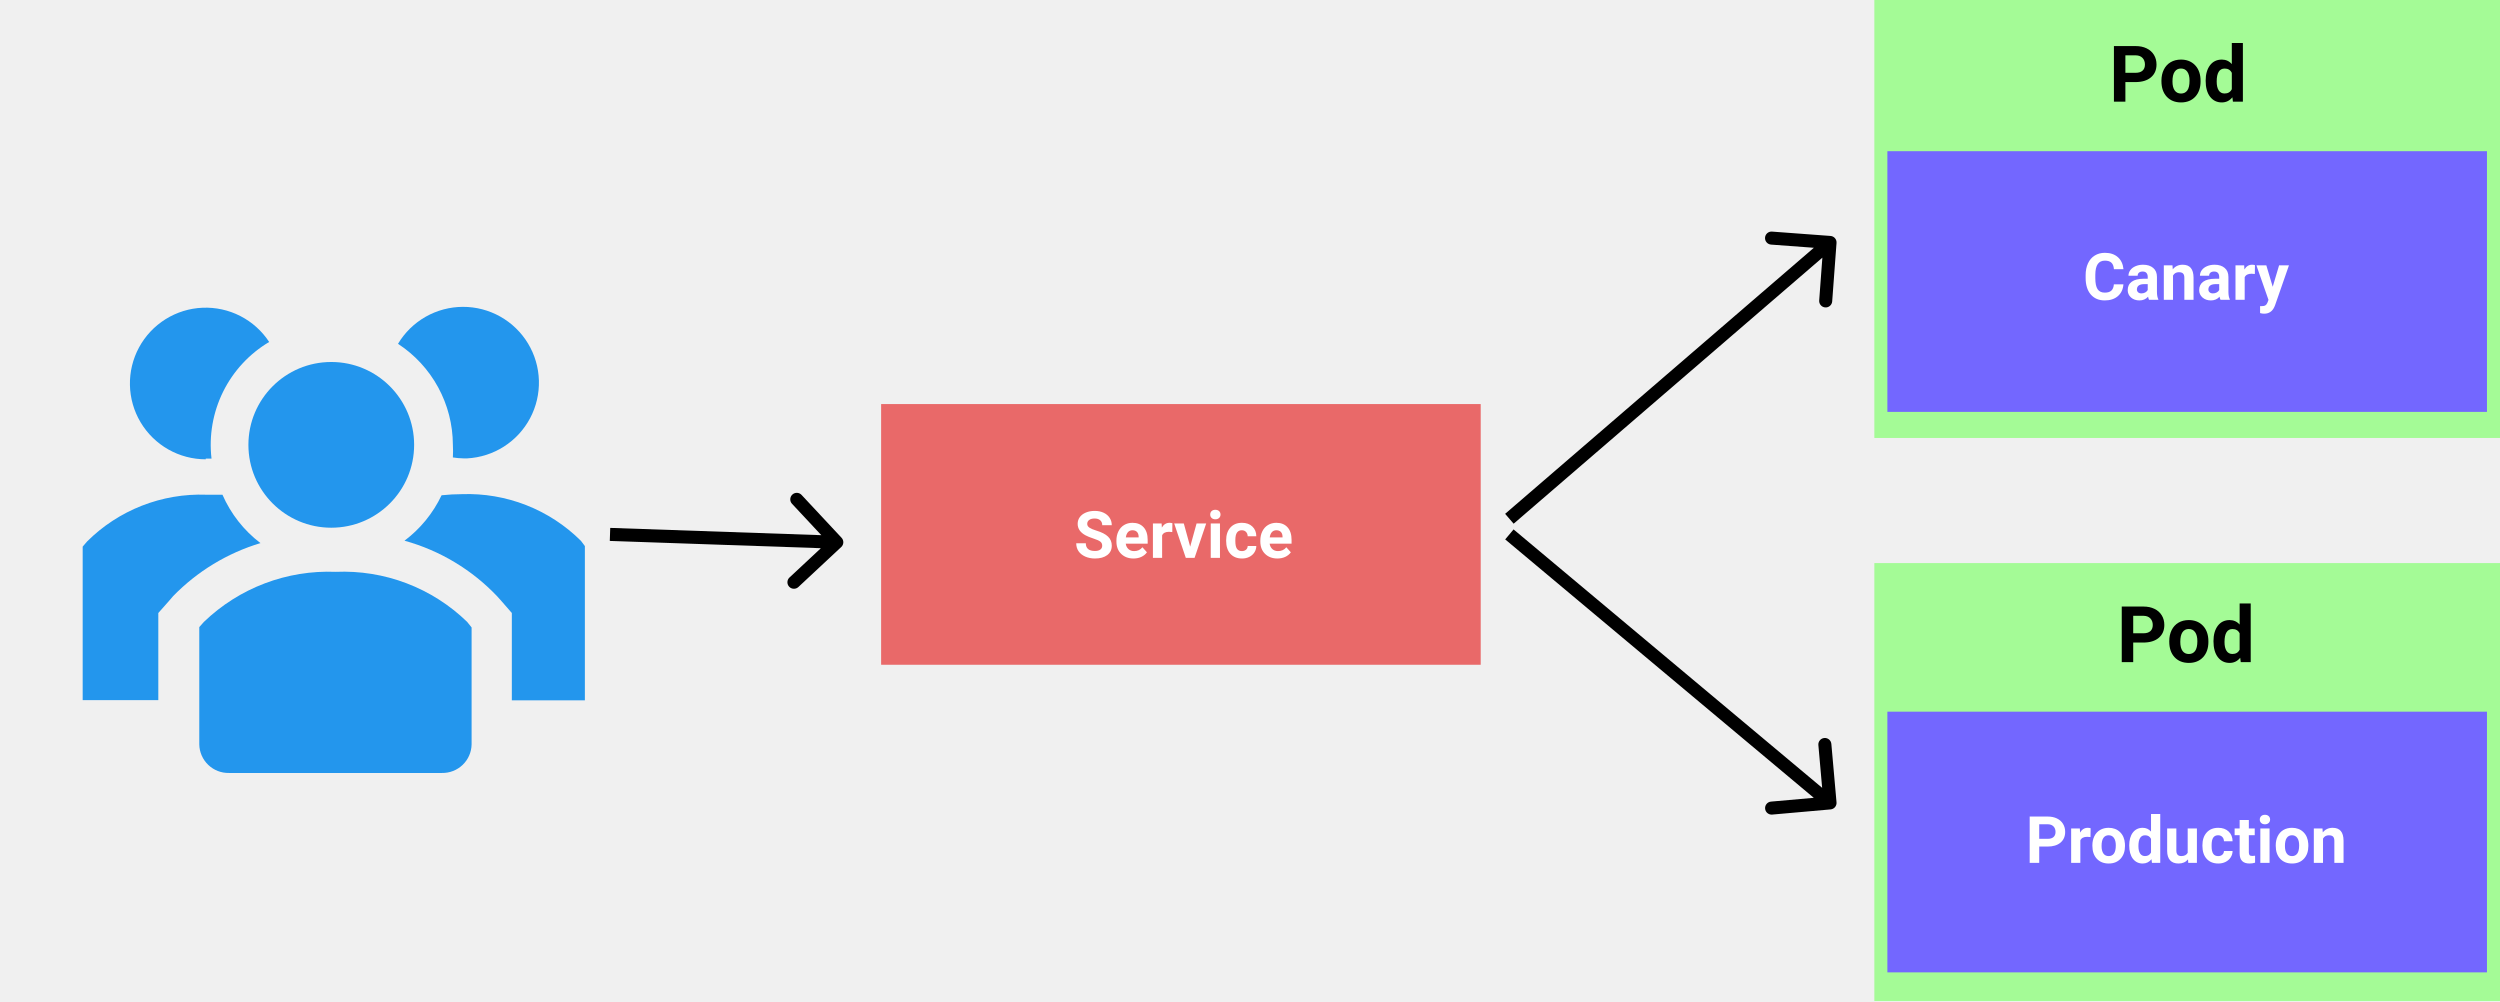
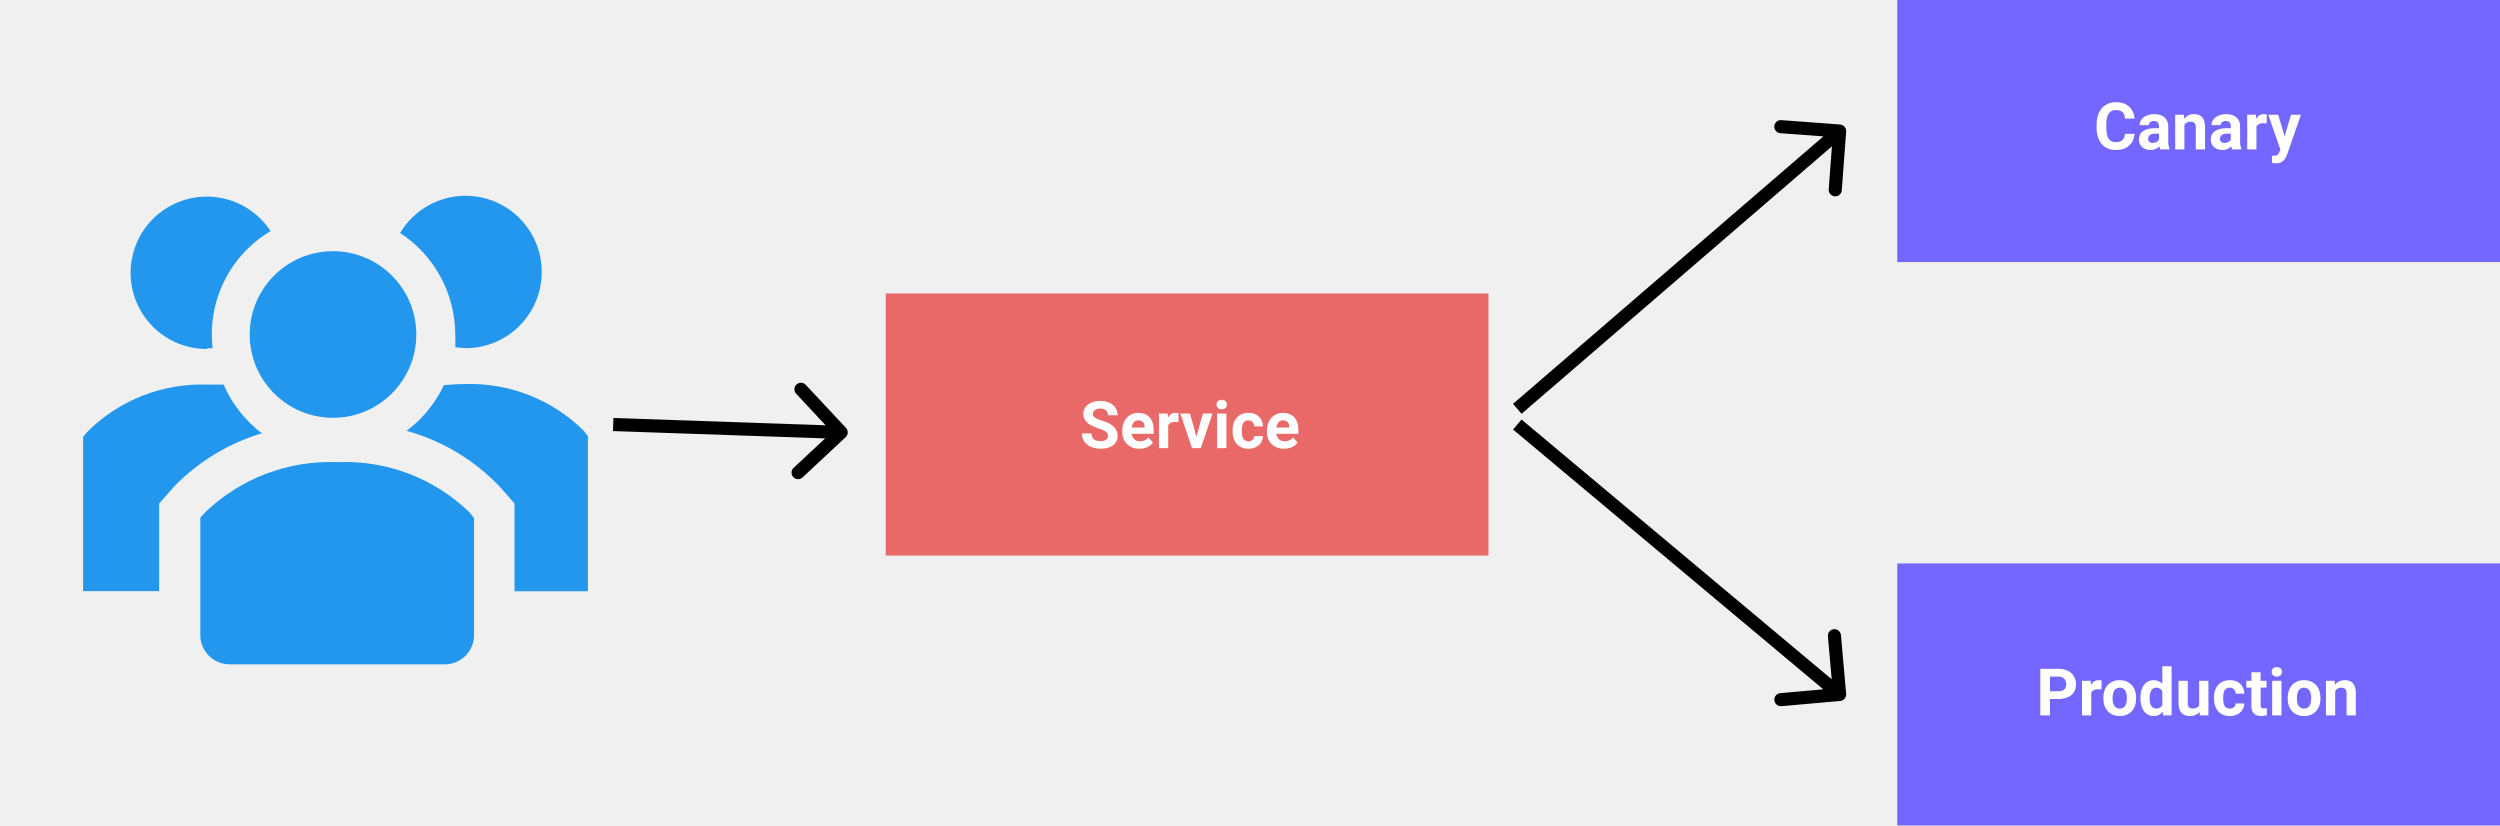
- <svg xmlns="http://www.w3.org/2000/svg" width="959" height="384" viewBox="0 0 959 384" fill="none">
-   <rect x="719" width="240" height="168" fill="#A4FB96" />
-   <rect x="724" y="58" width="230" height="100" fill="#7367FF" />
-   <rect x="338" y="155" width="230" height="100" fill="#E96969" />
-   <path d="M815.299 31.485V39H810.904V17.672H819.225C820.826 17.672 822.232 17.965 823.443 18.551C824.664 19.137 825.602 19.972 826.256 21.056C826.91 22.13 827.237 23.355 827.237 24.732C827.237 26.822 826.52 28.473 825.084 29.684C823.658 30.885 821.681 31.485 819.151 31.485H815.299ZM815.299 27.926H819.225C820.387 27.926 821.271 27.652 821.876 27.105C822.491 26.559 822.799 25.777 822.799 24.762C822.799 23.717 822.491 22.872 821.876 22.227C821.261 21.583 820.411 21.251 819.327 21.231H815.299V27.926ZM829.127 30.929C829.127 29.356 829.43 27.955 830.035 26.725C830.641 25.494 831.51 24.542 832.643 23.868C833.785 23.194 835.108 22.857 836.612 22.857C838.751 22.857 840.494 23.512 841.842 24.82C843.199 26.129 843.956 27.906 844.112 30.152L844.142 31.236C844.142 33.668 843.463 35.621 842.105 37.096C840.748 38.56 838.927 39.293 836.642 39.293C834.356 39.293 832.53 38.56 831.163 37.096C829.806 35.631 829.127 33.639 829.127 31.119V30.929ZM833.36 31.236C833.36 32.74 833.644 33.893 834.21 34.693C834.776 35.484 835.587 35.88 836.642 35.88C837.667 35.88 838.468 35.489 839.044 34.708C839.62 33.917 839.908 32.657 839.908 30.929C839.908 29.454 839.62 28.311 839.044 27.501C838.468 26.69 837.657 26.285 836.612 26.285C835.577 26.285 834.776 26.69 834.21 27.501C833.644 28.302 833.36 29.547 833.36 31.236ZM846.09 30.958C846.09 28.487 846.642 26.52 847.745 25.055C848.858 23.59 850.377 22.857 852.301 22.857C853.844 22.857 855.118 23.434 856.124 24.586V16.5H860.372V39H856.549L856.344 37.315C855.289 38.634 853.932 39.293 852.271 39.293C850.406 39.293 848.907 38.56 847.774 37.096C846.651 35.621 846.09 33.575 846.09 30.958ZM850.323 31.266C850.323 32.75 850.582 33.888 851.1 34.679C851.617 35.47 852.369 35.865 853.355 35.865C854.664 35.865 855.587 35.313 856.124 34.21V27.955C855.597 26.852 854.684 26.3 853.385 26.3C851.344 26.3 850.323 27.955 850.323 31.266Z" fill="black" />
-   <path d="M814.54 109.08C814.401 110.992 813.693 112.498 812.416 113.596C811.146 114.695 809.47 115.244 807.386 115.244C805.108 115.244 803.313 114.479 802.003 112.949C800.701 111.411 800.05 109.303 800.05 106.626V105.54C800.05 103.831 800.351 102.325 800.953 101.023C801.555 99.721 802.414 98.724 803.529 98.032C804.652 97.332 805.954 96.982 807.435 96.982C809.486 96.982 811.138 97.532 812.391 98.63C813.644 99.729 814.369 101.271 814.564 103.257H810.902C810.812 102.109 810.491 101.279 809.938 100.767C809.392 100.246 808.558 99.985 807.435 99.985C806.214 99.985 805.299 100.425 804.688 101.304C804.086 102.174 803.777 103.529 803.761 105.369V106.711C803.761 108.632 804.05 110.036 804.627 110.923C805.213 111.81 806.133 112.253 807.386 112.253C808.517 112.253 809.36 111.997 809.913 111.484C810.475 110.964 810.796 110.162 810.877 109.08H814.54ZM824.366 115C824.203 114.683 824.085 114.288 824.012 113.816C823.158 114.768 822.047 115.244 820.68 115.244C819.386 115.244 818.312 114.87 817.457 114.121C816.611 113.372 816.188 112.428 816.188 111.289C816.188 109.889 816.704 108.815 817.738 108.066C818.779 107.318 820.281 106.939 822.242 106.931H823.866V106.174C823.866 105.564 823.707 105.076 823.39 104.709C823.08 104.343 822.588 104.16 821.913 104.16C821.319 104.16 820.851 104.303 820.509 104.587C820.175 104.872 820.008 105.263 820.008 105.759H816.48C816.48 104.994 816.716 104.286 817.188 103.635C817.66 102.984 818.328 102.476 819.19 102.109C820.053 101.735 821.021 101.548 822.096 101.548C823.723 101.548 825.013 101.959 825.965 102.781C826.926 103.595 827.406 104.742 827.406 106.223V111.948C827.414 113.201 827.589 114.15 827.931 114.792V115H824.366ZM821.449 112.546C821.97 112.546 822.45 112.432 822.889 112.205C823.329 111.969 823.654 111.655 823.866 111.265V108.994H822.547C820.781 108.994 819.841 109.604 819.728 110.825L819.715 111.033C819.715 111.472 819.87 111.834 820.179 112.119C820.488 112.404 820.912 112.546 821.449 112.546ZM833.363 101.792L833.473 103.318C834.417 102.138 835.682 101.548 837.269 101.548C838.669 101.548 839.71 101.959 840.394 102.781C841.078 103.603 841.428 104.832 841.444 106.467V115H837.916V106.553C837.916 105.804 837.753 105.263 837.428 104.929C837.102 104.587 836.561 104.417 835.804 104.417C834.811 104.417 834.067 104.84 833.57 105.686V115H830.042V101.792H833.363ZM851.783 115C851.62 114.683 851.502 114.288 851.429 113.816C850.575 114.768 849.464 115.244 848.097 115.244C846.803 115.244 845.729 114.87 844.874 114.121C844.028 113.372 843.604 112.428 843.604 111.289C843.604 109.889 844.121 108.815 845.155 108.066C846.196 107.318 847.698 106.939 849.659 106.931H851.283V106.174C851.283 105.564 851.124 105.076 850.807 104.709C850.497 104.343 850.005 104.16 849.33 104.16C848.736 104.16 848.268 104.303 847.926 104.587C847.592 104.872 847.425 105.263 847.425 105.759H843.897C843.897 104.994 844.133 104.286 844.605 103.635C845.077 102.984 845.745 102.476 846.607 102.109C847.47 101.735 848.438 101.548 849.513 101.548C851.14 101.548 852.43 101.959 853.382 102.781C854.343 103.595 854.823 104.742 854.823 106.223V111.948C854.831 113.201 855.006 114.15 855.348 114.792V115H851.783ZM848.866 112.546C849.387 112.546 849.867 112.432 850.306 112.205C850.746 111.969 851.071 111.655 851.283 111.265V108.994H849.964C848.198 108.994 847.258 109.604 847.145 110.825L847.132 111.033C847.132 111.472 847.287 111.834 847.596 112.119C847.905 112.404 848.329 112.546 848.866 112.546ZM864.955 105.1C864.474 105.035 864.051 105.002 863.685 105.002C862.35 105.002 861.476 105.454 861.061 106.357V115H857.533V101.792H860.865L860.963 103.367C861.671 102.154 862.652 101.548 863.905 101.548C864.295 101.548 864.662 101.601 865.003 101.707L864.955 105.1ZM871.815 110.007L874.256 101.792H878.041L872.73 117.051L872.438 117.747C871.648 119.472 870.346 120.334 868.531 120.334C868.019 120.334 867.498 120.257 866.969 120.103V117.429L867.506 117.441C868.173 117.441 868.67 117.34 868.995 117.136C869.329 116.933 869.589 116.595 869.776 116.123L870.191 115.037L865.565 101.792H869.361L871.815 110.007Z" fill="white" />
-   <path d="M422.803 209.337C422.803 208.645 422.559 208.116 422.071 207.75C421.583 207.376 420.704 206.985 419.434 206.578C418.165 206.163 417.16 205.756 416.419 205.357C414.401 204.267 413.392 202.798 413.392 200.951C413.392 199.99 413.66 199.136 414.197 198.387C414.743 197.63 415.52 197.04 416.529 196.617C417.546 196.194 418.685 195.982 419.947 195.982C421.216 195.982 422.347 196.214 423.34 196.678C424.333 197.134 425.102 197.781 425.647 198.619C426.201 199.457 426.478 200.41 426.478 201.476H422.815C422.815 200.662 422.559 200.031 422.046 199.583C421.534 199.128 420.813 198.9 419.886 198.9C418.991 198.9 418.295 199.091 417.798 199.474C417.302 199.848 417.054 200.344 417.054 200.963C417.054 201.541 417.343 202.025 417.92 202.416C418.506 202.806 419.365 203.172 420.496 203.514C422.579 204.141 424.097 204.918 425.049 205.846C426.001 206.773 426.478 207.929 426.478 209.312C426.478 210.851 425.896 212.059 424.732 212.938C423.568 213.809 422.002 214.244 420.032 214.244C418.665 214.244 417.42 213.996 416.297 213.5C415.174 212.995 414.315 212.307 413.721 211.437C413.135 210.566 412.842 209.557 412.842 208.409H416.517C416.517 210.37 417.688 211.351 420.032 211.351C420.903 211.351 421.583 211.176 422.071 210.826C422.559 210.468 422.803 209.972 422.803 209.337ZM434.815 214.244C432.878 214.244 431.299 213.65 430.079 212.462C428.866 211.274 428.26 209.691 428.26 207.713V207.372C428.26 206.045 428.516 204.861 429.029 203.819C429.542 202.77 430.266 201.964 431.202 201.402C432.146 200.833 433.22 200.548 434.424 200.548C436.231 200.548 437.651 201.118 438.685 202.257C439.726 203.396 440.247 205.012 440.247 207.103V208.543H431.836C431.95 209.406 432.292 210.098 432.862 210.619C433.44 211.139 434.168 211.4 435.047 211.4C436.406 211.4 437.468 210.908 438.233 209.923L439.966 211.864C439.437 212.612 438.721 213.198 437.818 213.622C436.915 214.037 435.914 214.244 434.815 214.244ZM434.412 203.404C433.712 203.404 433.143 203.64 432.703 204.112C432.272 204.584 431.995 205.26 431.873 206.139H436.78V205.858C436.764 205.077 436.552 204.474 436.146 204.051C435.739 203.62 435.161 203.404 434.412 203.404ZM449.683 204.1C449.203 204.035 448.78 204.002 448.414 204.002C447.079 204.002 446.204 204.454 445.789 205.357V214H442.261V200.792H445.594L445.691 202.367C446.399 201.154 447.38 200.548 448.633 200.548C449.024 200.548 449.39 200.601 449.732 200.707L449.683 204.1ZM456.556 209.691L459.009 200.792H462.696L458.24 214H454.871L450.416 200.792H454.102L456.556 209.691ZM467.981 214H464.441V200.792H467.981V214ZM464.234 197.374C464.234 196.845 464.409 196.41 464.759 196.068C465.117 195.726 465.601 195.555 466.211 195.555C466.814 195.555 467.294 195.726 467.652 196.068C468.01 196.41 468.189 196.845 468.189 197.374C468.189 197.911 468.006 198.351 467.64 198.692C467.282 199.034 466.806 199.205 466.211 199.205C465.617 199.205 465.137 199.034 464.771 198.692C464.413 198.351 464.234 197.911 464.234 197.374ZM476.392 211.4C477.043 211.4 477.572 211.221 477.979 210.863C478.386 210.505 478.597 210.029 478.614 209.435H481.922C481.914 210.33 481.67 211.152 481.189 211.9C480.709 212.641 480.05 213.219 479.212 213.634C478.382 214.041 477.462 214.244 476.453 214.244C474.565 214.244 473.076 213.646 471.985 212.45C470.895 211.245 470.35 209.585 470.35 207.469V207.237C470.35 205.203 470.891 203.579 471.973 202.367C473.056 201.154 474.541 200.548 476.429 200.548C478.081 200.548 479.403 201.02 480.396 201.964C481.397 202.9 481.906 204.149 481.922 205.711H478.614C478.597 205.028 478.386 204.474 477.979 204.051C477.572 203.62 477.035 203.404 476.368 203.404C475.546 203.404 474.923 203.705 474.5 204.308C474.085 204.902 473.877 205.87 473.877 207.213V207.579C473.877 208.938 474.085 209.915 474.5 210.509C474.915 211.103 475.546 211.4 476.392 211.4ZM490.015 214.244C488.078 214.244 486.5 213.65 485.279 212.462C484.066 211.274 483.46 209.691 483.46 207.713V207.372C483.46 206.045 483.716 204.861 484.229 203.819C484.742 202.77 485.466 201.964 486.402 201.402C487.346 200.833 488.42 200.548 489.625 200.548C491.431 200.548 492.851 201.118 493.885 202.257C494.926 203.396 495.447 205.012 495.447 207.103V208.543H487.037C487.151 209.406 487.492 210.098 488.062 210.619C488.64 211.139 489.368 211.4 490.247 211.4C491.606 211.4 492.668 210.908 493.433 209.923L495.167 211.864C494.638 212.612 493.921 213.198 493.018 213.622C492.115 214.037 491.114 214.244 490.015 214.244ZM489.612 203.404C488.912 203.404 488.343 203.64 487.903 204.112C487.472 204.584 487.195 205.26 487.073 206.139H491.98V205.858C491.964 205.077 491.753 204.474 491.346 204.051C490.939 203.62 490.361 203.404 489.612 203.404Z" fill="white" />
-   <rect x="719" y="216" width="240" height="168" fill="#A4FB96" />
-   <rect x="724" y="273" width="230" height="100" fill="#7367FF" />
-   <path d="M782.249 324.738V331H778.587V313.227H785.521C786.855 313.227 788.027 313.471 789.036 313.959C790.053 314.447 790.835 315.143 791.38 316.046C791.925 316.942 792.198 317.963 792.198 319.11C792.198 320.852 791.6 322.227 790.403 323.236C789.215 324.237 787.567 324.738 785.459 324.738H782.249ZM782.249 321.771H785.521C786.489 321.771 787.225 321.544 787.73 321.088C788.243 320.632 788.499 319.981 788.499 319.135C788.499 318.264 788.243 317.56 787.73 317.023C787.217 316.486 786.509 316.209 785.606 316.193H782.249V321.771ZM801.915 321.1C801.434 321.035 801.011 321.002 800.645 321.002C799.31 321.002 798.436 321.454 798.021 322.357V331H794.493V317.792H797.825L797.923 319.367C798.631 318.154 799.611 317.548 800.865 317.548C801.255 317.548 801.622 317.601 801.963 317.707L801.915 321.1ZM802.635 324.274C802.635 322.964 802.887 321.796 803.392 320.771C803.896 319.745 804.62 318.952 805.564 318.39C806.517 317.829 807.619 317.548 808.873 317.548C810.655 317.548 812.107 318.093 813.23 319.184C814.362 320.274 814.992 321.755 815.123 323.627L815.147 324.53C815.147 326.557 814.581 328.184 813.45 329.413C812.319 330.634 810.801 331.244 808.897 331.244C806.993 331.244 805.471 330.634 804.332 329.413C803.2 328.192 802.635 326.532 802.635 324.433V324.274ZM806.163 324.53C806.163 325.784 806.399 326.744 806.871 327.411C807.343 328.07 808.018 328.4 808.897 328.4C809.751 328.4 810.419 328.074 810.899 327.423C811.379 326.764 811.619 325.714 811.619 324.274C811.619 323.045 811.379 322.093 810.899 321.417C810.419 320.742 809.743 320.404 808.873 320.404C808.01 320.404 807.343 320.742 806.871 321.417C806.399 322.085 806.163 323.122 806.163 324.53ZM816.771 324.298C816.771 322.239 817.23 320.6 818.15 319.379C819.078 318.158 820.343 317.548 821.946 317.548C823.232 317.548 824.294 318.028 825.132 318.988V312.25H828.672V331H825.486L825.315 329.596C824.437 330.695 823.305 331.244 821.922 331.244C820.368 331.244 819.118 330.634 818.174 329.413C817.238 328.184 816.771 326.479 816.771 324.298ZM820.298 324.555C820.298 325.792 820.514 326.74 820.945 327.399C821.377 328.058 822.003 328.388 822.825 328.388C823.916 328.388 824.685 327.928 825.132 327.008V321.796C824.693 320.876 823.932 320.417 822.85 320.417C821.149 320.417 820.298 321.796 820.298 324.555ZM839.317 329.657C838.446 330.715 837.242 331.244 835.704 331.244C834.288 331.244 833.205 330.837 832.457 330.023C831.716 329.21 831.338 328.017 831.321 326.447V317.792H834.849V326.325C834.849 327.7 835.476 328.388 836.729 328.388C837.925 328.388 838.747 327.973 839.195 327.143V317.792H842.735V331H839.415L839.317 329.657ZM850.889 328.4C851.54 328.4 852.069 328.221 852.476 327.863C852.883 327.505 853.095 327.029 853.111 326.435H856.419C856.411 327.33 856.167 328.152 855.687 328.9C855.206 329.641 854.547 330.219 853.709 330.634C852.879 331.041 851.959 331.244 850.95 331.244C849.062 331.244 847.573 330.646 846.482 329.45C845.392 328.245 844.847 326.585 844.847 324.469V324.237C844.847 322.203 845.388 320.579 846.47 319.367C847.553 318.154 849.038 317.548 850.926 317.548C852.578 317.548 853.9 318.02 854.893 318.964C855.894 319.9 856.403 321.149 856.419 322.711H853.111C853.095 322.028 852.883 321.474 852.476 321.051C852.069 320.62 851.532 320.404 850.865 320.404C850.043 320.404 849.42 320.705 848.997 321.308C848.582 321.902 848.375 322.87 848.375 324.213V324.579C848.375 325.938 848.582 326.915 848.997 327.509C849.412 328.103 850.043 328.4 850.889 328.4ZM862.657 314.545V317.792H864.915V320.38H862.657V326.972C862.657 327.46 862.75 327.81 862.938 328.021C863.125 328.233 863.483 328.339 864.012 328.339C864.402 328.339 864.748 328.31 865.049 328.253V330.927C864.358 331.138 863.646 331.244 862.913 331.244C860.439 331.244 859.178 329.995 859.129 327.497V320.38H857.2V317.792H859.129V314.545H862.657ZM870.604 331H867.063V317.792H870.604V331ZM866.856 314.374C866.856 313.845 867.031 313.41 867.381 313.068C867.739 312.726 868.223 312.555 868.833 312.555C869.436 312.555 869.916 312.726 870.274 313.068C870.632 313.41 870.811 313.845 870.811 314.374C870.811 314.911 870.628 315.351 870.262 315.692C869.904 316.034 869.428 316.205 868.833 316.205C868.239 316.205 867.759 316.034 867.393 315.692C867.035 315.351 866.856 314.911 866.856 314.374ZM872.972 324.274C872.972 322.964 873.224 321.796 873.729 320.771C874.233 319.745 874.957 318.952 875.901 318.39C876.854 317.829 877.956 317.548 879.209 317.548C880.992 317.548 882.444 318.093 883.567 319.184C884.699 320.274 885.329 321.755 885.459 323.627L885.484 324.53C885.484 326.557 884.918 328.184 883.787 329.413C882.656 330.634 881.138 331.244 879.234 331.244C877.33 331.244 875.808 330.634 874.668 329.413C873.537 328.192 872.972 326.532 872.972 324.433V324.274ZM876.5 324.53C876.5 325.784 876.736 326.744 877.208 327.411C877.68 328.07 878.355 328.4 879.234 328.4C880.088 328.4 880.756 328.074 881.236 327.423C881.716 326.764 881.956 325.714 881.956 324.274C881.956 323.045 881.716 322.093 881.236 321.417C880.756 320.742 880.08 320.404 879.209 320.404C878.347 320.404 877.68 320.742 877.208 321.417C876.736 322.085 876.5 323.122 876.5 324.53ZM890.904 317.792L891.014 319.318C891.958 318.138 893.223 317.548 894.81 317.548C896.21 317.548 897.251 317.959 897.935 318.781C898.619 319.603 898.969 320.832 898.985 322.467V331H895.457V322.553C895.457 321.804 895.294 321.263 894.969 320.929C894.643 320.587 894.102 320.417 893.345 320.417C892.352 320.417 891.608 320.84 891.111 321.686V331H887.583V317.792H890.904Z" fill="white" />
-   <path d="M818.299 246.485V254H813.904V232.672H822.225C823.826 232.672 825.232 232.965 826.443 233.551C827.664 234.137 828.602 234.972 829.256 236.056C829.91 237.13 830.237 238.355 830.237 239.732C830.237 241.822 829.52 243.473 828.084 244.684C826.658 245.885 824.681 246.485 822.151 246.485H818.299ZM818.299 242.926H822.225C823.387 242.926 824.271 242.652 824.876 242.105C825.491 241.559 825.799 240.777 825.799 239.762C825.799 238.717 825.491 237.872 824.876 237.228C824.261 236.583 823.411 236.251 822.327 236.231H818.299V242.926ZM832.127 245.929C832.127 244.356 832.43 242.955 833.035 241.725C833.641 240.494 834.51 239.542 835.643 238.868C836.785 238.194 838.108 237.857 839.612 237.857C841.751 237.857 843.494 238.512 844.842 239.82C846.199 241.129 846.956 242.906 847.112 245.152L847.142 246.236C847.142 248.668 846.463 250.621 845.105 252.096C843.748 253.561 841.927 254.293 839.642 254.293C837.356 254.293 835.53 253.561 834.163 252.096C832.806 250.631 832.127 248.639 832.127 246.119V245.929ZM836.36 246.236C836.36 247.74 836.644 248.893 837.21 249.693C837.776 250.484 838.587 250.88 839.642 250.88C840.667 250.88 841.468 250.489 842.044 249.708C842.62 248.917 842.908 247.657 842.908 245.929C842.908 244.454 842.62 243.312 842.044 242.501C841.468 241.69 840.657 241.285 839.612 241.285C838.577 241.285 837.776 241.69 837.21 242.501C836.644 243.302 836.36 244.547 836.36 246.236ZM849.09 245.958C849.09 243.487 849.642 241.52 850.745 240.055C851.858 238.59 853.377 237.857 855.301 237.857C856.844 237.857 858.118 238.434 859.124 239.586V231.5H863.372V254H859.549L859.344 252.315C858.289 253.634 856.932 254.293 855.271 254.293C853.406 254.293 851.907 253.561 850.774 252.096C849.651 250.621 849.09 248.575 849.09 245.958ZM853.323 246.266C853.323 247.75 853.582 248.888 854.1 249.679C854.617 250.47 855.369 250.865 856.355 250.865C857.664 250.865 858.587 250.313 859.124 249.21V242.955C858.597 241.852 857.684 241.3 856.385 241.3C854.344 241.3 853.323 242.955 853.323 246.266Z" fill="black" />
-   <path d="M704.493 93.185C704.595 91.808 703.562 90.609 702.185 90.507L679.747 88.841C678.37 88.739 677.171 89.772 677.069 91.149C676.966 92.526 678 93.725 679.377 93.827L699.322 95.308L697.841 115.253C697.739 116.63 698.772 117.829 700.149 117.931C701.526 118.034 702.725 117 702.827 115.623L704.493 93.185ZM580.632 200.894L703.632 94.894L700.368 91.106L577.368 197.106L580.632 200.894Z" fill="black" />
-   <path d="M322.706 209.828C323.715 208.886 323.77 207.304 322.828 206.294L307.475 189.845C306.533 188.836 304.951 188.782 303.942 189.724C302.933 190.666 302.878 192.248 303.82 193.257L317.467 207.878L302.845 221.525C301.836 222.467 301.782 224.049 302.724 225.058C303.666 226.067 305.248 226.122 306.257 225.18L322.706 209.828ZM233.914 207.499L320.914 210.499L321.086 205.501L234.086 202.501L233.914 207.499Z" fill="black" />
-   <path d="M702.22 310.49C703.596 310.369 704.612 309.155 704.49 307.78L702.507 285.367C702.385 283.992 701.172 282.976 699.796 283.097C698.421 283.219 697.405 284.433 697.526 285.808L699.289 305.73L679.367 307.493C677.992 307.615 676.976 308.828 677.097 310.204C677.219 311.579 678.433 312.595 679.808 312.474L702.22 310.49ZM577.395 206.917L700.395 309.917L703.605 306.083L580.605 203.083L577.395 206.917Z" fill="black" />
-   <path d="M85.333 189.773H79.147C70.704 189.468 62.289 190.901 54.423 193.984C46.557 197.067 39.409 201.733 33.422 207.693L31.716 209.684V268.564H60.729V235.142L64.64 230.733L66.418 228.671C75.676 219.16 87.202 212.161 99.911 208.333C93.548 203.491 88.53 197.102 85.333 189.773V189.773Z" fill="#2396ED" />
-   <path d="M222.862 207.48C216.875 201.519 209.727 196.853 201.861 193.771C193.996 190.688 185.58 189.255 177.138 189.56C174.548 189.567 171.961 189.71 169.387 189.986C166.13 196.862 161.249 202.842 155.164 207.409C168.732 211.162 181.023 218.537 190.72 228.742L192.498 230.733L196.338 235.142V268.635H224.356V209.471L222.862 207.48Z" fill="#2396ED" />
-   <path d="M78.933 175.907H81.138C80.114 167.112 81.657 158.209 85.581 150.272C89.505 142.335 95.643 135.704 103.253 131.178C100.495 126.964 96.689 123.538 92.208 121.236C87.728 118.935 82.727 117.836 77.694 118.048C72.662 118.26 67.77 119.776 63.499 122.446C59.229 125.117 55.724 128.85 53.33 133.282C50.936 137.713 49.733 142.691 49.841 147.727C49.948 152.763 51.361 157.684 53.942 162.01C56.523 166.335 60.183 169.916 64.564 172.402C68.945 174.888 73.896 176.194 78.933 176.191V175.907Z" fill="#2396ED" />
-   <path d="M173.724 170.573C173.811 172.208 173.811 173.846 173.724 175.48C175.089 175.696 176.467 175.815 177.849 175.836H179.2C184.215 175.568 189.075 174.007 193.307 171.304C197.54 168.6 201 164.847 203.351 160.41C205.702 155.972 206.865 151.001 206.725 145.981C206.584 140.961 205.147 136.063 202.552 131.763C199.957 127.464 196.293 123.91 191.916 121.447C187.54 118.983 182.6 117.695 177.578 117.708C172.556 117.721 167.623 119.034 163.259 121.519C158.895 124.004 155.249 127.576 152.676 131.889C159.112 136.091 164.404 141.825 168.078 148.577C171.752 155.329 173.692 162.887 173.724 170.573V170.573Z" fill="#2396ED" />
-   <path d="M127.076 202.431C144.631 202.431 158.862 188.2 158.862 170.645C158.862 153.089 144.631 138.858 127.076 138.858C109.52 138.858 95.289 153.089 95.289 170.645C95.289 188.2 109.52 202.431 127.076 202.431Z" fill="#2396ED" />
-   <path d="M128.782 219.356C119.495 218.981 110.229 220.488 101.54 223.788C92.851 227.088 84.919 232.111 78.222 238.556L76.444 240.547V285.56C76.472 287.026 76.788 288.473 77.375 289.817C77.962 291.161 78.808 292.376 79.865 293.393C80.921 294.41 82.168 295.209 83.533 295.744C84.899 296.279 86.356 296.54 87.822 296.511H169.529C170.995 296.54 172.453 296.279 173.818 295.744C175.183 295.209 176.43 294.41 177.486 293.393C178.543 292.376 179.389 291.161 179.976 289.817C180.563 288.473 180.879 287.026 180.907 285.56V240.689L179.2 238.556C172.546 232.091 164.642 227.054 155.973 223.752C147.303 220.451 138.051 218.955 128.782 219.356V219.356Z" fill="#2396ED" />
+ <svg xmlns="http://www.w3.org/2000/svg" width="954" height="315" viewBox="0 0 954 315" fill="none">
+   <rect x="724" width="230" height="100" fill="#7367FF" />
+   <rect x="338" y="112" width="230" height="100" fill="#E96969" />
+   <path d="M814.54 51.08C814.401 52.992 813.693 54.498 812.416 55.596C811.146 56.695 809.47 57.244 807.386 57.244C805.108 57.244 803.313 56.479 802.003 54.949C800.701 53.411 800.05 51.303 800.05 48.626V47.54C800.05 45.831 800.351 44.325 800.953 43.023C801.555 41.721 802.414 40.724 803.529 40.032C804.652 39.332 805.954 38.982 807.435 38.982C809.486 38.982 811.138 39.532 812.391 40.63C813.644 41.729 814.369 43.271 814.564 45.257H810.902C810.812 44.109 810.491 43.279 809.938 42.767C809.392 42.246 808.558 41.985 807.435 41.985C806.214 41.985 805.299 42.425 804.688 43.304C804.086 44.175 803.777 45.529 803.761 47.369V48.711C803.761 50.632 804.05 52.036 804.627 52.923C805.213 53.81 806.133 54.253 807.386 54.253C808.517 54.253 809.36 53.997 809.913 53.484C810.475 52.964 810.796 52.162 810.877 51.08H814.54ZM824.366 57C824.203 56.683 824.085 56.288 824.012 55.816C823.158 56.768 822.047 57.244 820.68 57.244C819.386 57.244 818.312 56.87 817.457 56.121C816.611 55.372 816.188 54.428 816.188 53.289C816.188 51.889 816.704 50.815 817.738 50.066C818.779 49.318 820.281 48.939 822.242 48.931H823.866V48.174C823.866 47.564 823.707 47.076 823.39 46.709C823.08 46.343 822.588 46.16 821.913 46.16C821.319 46.16 820.851 46.303 820.509 46.587C820.175 46.872 820.008 47.263 820.008 47.759H816.48C816.48 46.994 816.716 46.286 817.188 45.635C817.66 44.984 818.328 44.476 819.19 44.109C820.053 43.735 821.021 43.548 822.096 43.548C823.723 43.548 825.013 43.959 825.965 44.781C826.926 45.595 827.406 46.742 827.406 48.223V53.948C827.414 55.202 827.589 56.15 827.931 56.792V57H824.366ZM821.449 54.546C821.97 54.546 822.45 54.432 822.889 54.205C823.329 53.969 823.654 53.655 823.866 53.265V50.994H822.547C820.781 50.994 819.841 51.605 819.728 52.825L819.715 53.033C819.715 53.472 819.87 53.834 820.179 54.119C820.488 54.404 820.912 54.546 821.449 54.546ZM833.363 43.792L833.473 45.318C834.417 44.138 835.682 43.548 837.269 43.548C838.669 43.548 839.71 43.959 840.394 44.781C841.078 45.603 841.428 46.831 841.444 48.467V57H837.916V48.553C837.916 47.804 837.753 47.263 837.428 46.929C837.102 46.587 836.561 46.416 835.804 46.416C834.811 46.416 834.067 46.84 833.57 47.686V57H830.042V43.792H833.363ZM851.783 57C851.62 56.683 851.502 56.288 851.429 55.816C850.575 56.768 849.464 57.244 848.097 57.244C846.803 57.244 845.729 56.87 844.874 56.121C844.028 55.372 843.604 54.428 843.604 53.289C843.604 51.889 844.121 50.815 845.155 50.066C846.196 49.318 847.698 48.939 849.659 48.931H851.283V48.174C851.283 47.564 851.124 47.076 850.807 46.709C850.497 46.343 850.005 46.16 849.33 46.16C848.736 46.16 848.268 46.303 847.926 46.587C847.592 46.872 847.425 47.263 847.425 47.759H843.897C843.897 46.994 844.133 46.286 844.605 45.635C845.077 44.984 845.745 44.476 846.607 44.109C847.47 43.735 848.438 43.548 849.513 43.548C851.14 43.548 852.43 43.959 853.382 44.781C854.343 45.595 854.823 46.742 854.823 48.223V53.948C854.831 55.202 855.006 56.15 855.348 56.792V57H851.783ZM848.866 54.546C849.387 54.546 849.867 54.432 850.306 54.205C850.746 53.969 851.071 53.655 851.283 53.265V50.994H849.964C848.198 50.994 847.258 51.605 847.145 52.825L847.132 53.033C847.132 53.472 847.287 53.834 847.596 54.119C847.905 54.404 848.329 54.546 848.866 54.546ZM864.955 47.1C864.474 47.035 864.051 47.002 863.685 47.002C862.35 47.002 861.476 47.454 861.061 48.357V57H857.533V43.792H860.865L860.963 45.367C861.671 44.154 862.652 43.548 863.905 43.548C864.295 43.548 864.662 43.601 865.003 43.706L864.955 47.1ZM871.815 52.007L874.256 43.792H878.041L872.73 59.051L872.438 59.747C871.648 61.472 870.346 62.334 868.531 62.334C868.019 62.334 867.498 62.257 866.969 62.102V59.429L867.506 59.441C868.173 59.441 868.67 59.34 868.995 59.136C869.329 58.933 869.589 58.595 869.776 58.123L870.191 57.037L865.565 43.792H869.361L871.815 52.007Z" fill="white" />
+   <path d="M422.803 166.337C422.803 165.645 422.559 165.116 422.071 164.75C421.583 164.376 420.704 163.985 419.434 163.578C418.165 163.163 417.16 162.756 416.419 162.357C414.401 161.267 413.392 159.798 413.392 157.951C413.392 156.99 413.66 156.136 414.197 155.387C414.743 154.63 415.52 154.04 416.529 153.617C417.546 153.194 418.685 152.982 419.947 152.982C421.216 152.982 422.347 153.214 423.34 153.678C424.333 154.134 425.102 154.781 425.647 155.619C426.201 156.457 426.478 157.41 426.478 158.476H422.815C422.815 157.662 422.559 157.031 422.046 156.583C421.534 156.128 420.813 155.9 419.886 155.9C418.991 155.9 418.295 156.091 417.798 156.474C417.302 156.848 417.054 157.344 417.054 157.963C417.054 158.541 417.343 159.025 417.92 159.416C418.506 159.806 419.365 160.172 420.496 160.514C422.579 161.141 424.097 161.918 425.049 162.846C426.001 163.773 426.478 164.929 426.478 166.312C426.478 167.851 425.896 169.059 424.732 169.938C423.568 170.809 422.002 171.244 420.032 171.244C418.665 171.244 417.42 170.996 416.297 170.5C415.174 169.995 414.315 169.307 413.721 168.437C413.135 167.566 412.842 166.557 412.842 165.409H416.517C416.517 167.37 417.688 168.351 420.032 168.351C420.903 168.351 421.583 168.176 422.071 167.826C422.559 167.468 422.803 166.972 422.803 166.337ZM434.815 171.244C432.878 171.244 431.299 170.65 430.079 169.462C428.866 168.274 428.26 166.691 428.26 164.713V164.372C428.26 163.045 428.516 161.861 429.029 160.819C429.542 159.77 430.266 158.964 431.202 158.402C432.146 157.833 433.22 157.548 434.424 157.548C436.231 157.548 437.651 158.118 438.685 159.257C439.726 160.396 440.247 162.012 440.247 164.103V165.543H431.836C431.95 166.406 432.292 167.098 432.862 167.619C433.44 168.139 434.168 168.4 435.047 168.4C436.406 168.4 437.468 167.908 438.233 166.923L439.966 168.864C439.437 169.612 438.721 170.198 437.818 170.622C436.915 171.037 435.914 171.244 434.815 171.244ZM434.412 160.404C433.712 160.404 433.143 160.64 432.703 161.112C432.272 161.584 431.995 162.26 431.873 163.139H436.78V162.858C436.764 162.077 436.552 161.474 436.146 161.051C435.739 160.62 435.161 160.404 434.412 160.404ZM449.683 161.1C449.203 161.035 448.78 161.002 448.414 161.002C447.079 161.002 446.204 161.454 445.789 162.357V171H442.261V157.792H445.594L445.691 159.367C446.399 158.154 447.38 157.548 448.633 157.548C449.024 157.548 449.39 157.601 449.732 157.707L449.683 161.1ZM456.556 166.691L459.009 157.792H462.696L458.24 171H454.871L450.416 157.792H454.102L456.556 166.691ZM467.981 171H464.441V157.792H467.981V171ZM464.234 154.374C464.234 153.845 464.409 153.41 464.759 153.068C465.117 152.726 465.601 152.555 466.211 152.555C466.814 152.555 467.294 152.726 467.652 153.068C468.01 153.41 468.189 153.845 468.189 154.374C468.189 154.911 468.006 155.351 467.64 155.692C467.282 156.034 466.806 156.205 466.211 156.205C465.617 156.205 465.137 156.034 464.771 155.692C464.413 155.351 464.234 154.911 464.234 154.374ZM476.392 168.4C477.043 168.4 477.572 168.221 477.979 167.863C478.386 167.505 478.597 167.029 478.614 166.435H481.922C481.914 167.33 481.67 168.152 481.189 168.9C480.709 169.641 480.05 170.219 479.212 170.634C478.382 171.041 477.462 171.244 476.453 171.244C474.565 171.244 473.076 170.646 471.985 169.45C470.895 168.245 470.35 166.585 470.35 164.469V164.237C470.35 162.203 470.891 160.579 471.973 159.367C473.056 158.154 474.541 157.548 476.429 157.548C478.081 157.548 479.403 158.02 480.396 158.964C481.397 159.9 481.906 161.149 481.922 162.711H478.614C478.597 162.028 478.386 161.474 477.979 161.051C477.572 160.62 477.035 160.404 476.368 160.404C475.546 160.404 474.923 160.705 474.5 161.308C474.085 161.902 473.877 162.87 473.877 164.213V164.579C473.877 165.938 474.085 166.915 474.5 167.509C474.915 168.103 475.546 168.4 476.392 168.4ZM490.015 171.244C488.078 171.244 486.5 170.65 485.279 169.462C484.066 168.274 483.46 166.691 483.46 164.713V164.372C483.46 163.045 483.716 161.861 484.229 160.819C484.742 159.77 485.466 158.964 486.402 158.402C487.346 157.833 488.42 157.548 489.625 157.548C491.431 157.548 492.851 158.118 493.885 159.257C494.926 160.396 495.447 162.012 495.447 164.103V165.543H487.037C487.151 166.406 487.492 167.098 488.062 167.619C488.64 168.139 489.368 168.4 490.247 168.4C491.606 168.4 492.668 167.908 493.433 166.923L495.167 168.864C494.638 169.612 493.921 170.198 493.018 170.622C492.115 171.037 491.114 171.244 490.015 171.244ZM489.612 160.404C488.912 160.404 488.343 160.64 487.903 161.112C487.472 161.584 487.195 162.26 487.073 163.139H491.98V162.858C491.964 162.077 491.753 161.474 491.346 161.051C490.939 160.62 490.361 160.404 489.612 160.404Z" fill="white" />
+   <rect x="724" y="215" width="230" height="100" fill="#7367FF" />
+   <path d="M782.249 266.738V273H778.587V255.227H785.521C786.855 255.227 788.027 255.471 789.036 255.959C790.053 256.447 790.835 257.143 791.38 258.046C791.925 258.942 792.198 259.963 792.198 261.11C792.198 262.852 791.6 264.227 790.403 265.236C789.215 266.237 787.567 266.738 785.459 266.738H782.249ZM782.249 263.771H785.521C786.489 263.771 787.225 263.544 787.73 263.088C788.243 262.632 788.499 261.981 788.499 261.135C788.499 260.264 788.243 259.56 787.73 259.023C787.217 258.486 786.509 258.209 785.606 258.193H782.249V263.771ZM801.915 263.1C801.434 263.035 801.011 263.002 800.645 263.002C799.31 263.002 798.436 263.454 798.021 264.357V273H794.493V259.792H797.825L797.923 261.367C798.631 260.154 799.611 259.548 800.865 259.548C801.255 259.548 801.622 259.601 801.963 259.707L801.915 263.1ZM802.635 266.274C802.635 264.964 802.887 263.796 803.392 262.771C803.896 261.745 804.62 260.952 805.564 260.39C806.517 259.829 807.619 259.548 808.873 259.548C810.655 259.548 812.107 260.093 813.23 261.184C814.362 262.274 814.992 263.755 815.123 265.627L815.147 266.53C815.147 268.557 814.581 270.184 813.45 271.413C812.319 272.634 810.801 273.244 808.897 273.244C806.993 273.244 805.471 272.634 804.332 271.413C803.2 270.192 802.635 268.532 802.635 266.433V266.274ZM806.163 266.53C806.163 267.784 806.399 268.744 806.871 269.411C807.343 270.07 808.018 270.4 808.897 270.4C809.751 270.4 810.419 270.074 810.899 269.423C811.379 268.764 811.619 267.714 811.619 266.274C811.619 265.045 811.379 264.093 810.899 263.417C810.419 262.742 809.743 262.404 808.873 262.404C808.01 262.404 807.343 262.742 806.871 263.417C806.399 264.085 806.163 265.122 806.163 266.53ZM816.771 266.298C816.771 264.239 817.23 262.6 818.15 261.379C819.078 260.158 820.343 259.548 821.946 259.548C823.232 259.548 824.294 260.028 825.132 260.988V254.25H828.672V273H825.486L825.315 271.596C824.437 272.695 823.305 273.244 821.922 273.244C820.368 273.244 819.118 272.634 818.174 271.413C817.238 270.184 816.771 268.479 816.771 266.298ZM820.298 266.555C820.298 267.792 820.514 268.74 820.945 269.399C821.377 270.058 822.003 270.388 822.825 270.388C823.916 270.388 824.685 269.928 825.132 269.008V263.796C824.693 262.876 823.932 262.417 822.85 262.417C821.149 262.417 820.298 263.796 820.298 266.555ZM839.317 271.657C838.446 272.715 837.242 273.244 835.704 273.244C834.288 273.244 833.205 272.837 832.457 272.023C831.716 271.21 831.338 270.017 831.321 268.447V259.792H834.849V268.325C834.849 269.7 835.476 270.388 836.729 270.388C837.925 270.388 838.747 269.973 839.195 269.143V259.792H842.735V273H839.415L839.317 271.657ZM850.889 270.4C851.54 270.4 852.069 270.221 852.476 269.863C852.883 269.505 853.095 269.029 853.111 268.435H856.419C856.411 269.33 856.167 270.152 855.687 270.9C855.206 271.641 854.547 272.219 853.709 272.634C852.879 273.041 851.959 273.244 850.95 273.244C849.062 273.244 847.573 272.646 846.482 271.45C845.392 270.245 844.847 268.585 844.847 266.469V266.237C844.847 264.203 845.388 262.579 846.47 261.367C847.553 260.154 849.038 259.548 850.926 259.548C852.578 259.548 853.9 260.02 854.893 260.964C855.894 261.9 856.403 263.149 856.419 264.711H853.111C853.095 264.028 852.883 263.474 852.476 263.051C852.069 262.62 851.532 262.404 850.865 262.404C850.043 262.404 849.42 262.705 848.997 263.308C848.582 263.902 848.375 264.87 848.375 266.213V266.579C848.375 267.938 848.582 268.915 848.997 269.509C849.412 270.103 850.043 270.4 850.889 270.4ZM862.657 256.545V259.792H864.915V262.38H862.657V268.972C862.657 269.46 862.75 269.81 862.938 270.021C863.125 270.233 863.483 270.339 864.012 270.339C864.402 270.339 864.748 270.31 865.049 270.253V272.927C864.358 273.138 863.646 273.244 862.913 273.244C860.439 273.244 859.178 271.995 859.129 269.497V262.38H857.2V259.792H859.129V256.545H862.657ZM870.604 273H867.063V259.792H870.604V273ZM866.856 256.374C866.856 255.845 867.031 255.41 867.381 255.068C867.739 254.726 868.223 254.555 868.833 254.555C869.436 254.555 869.916 254.726 870.274 255.068C870.632 255.41 870.811 255.845 870.811 256.374C870.811 256.911 870.628 257.351 870.262 257.692C869.904 258.034 869.428 258.205 868.833 258.205C868.239 258.205 867.759 258.034 867.393 257.692C867.035 257.351 866.856 256.911 866.856 256.374ZM872.972 266.274C872.972 264.964 873.224 263.796 873.729 262.771C874.233 261.745 874.957 260.952 875.901 260.39C876.854 259.829 877.956 259.548 879.209 259.548C880.992 259.548 882.444 260.093 883.567 261.184C884.699 262.274 885.329 263.755 885.459 265.627L885.484 266.53C885.484 268.557 884.918 270.184 883.787 271.413C882.656 272.634 881.138 273.244 879.234 273.244C877.33 273.244 875.808 272.634 874.668 271.413C873.537 270.192 872.972 268.532 872.972 266.433V266.274ZM876.5 266.53C876.5 267.784 876.736 268.744 877.208 269.411C877.68 270.07 878.355 270.4 879.234 270.4C880.088 270.4 880.756 270.074 881.236 269.423C881.716 268.764 881.956 267.714 881.956 266.274C881.956 265.045 881.716 264.093 881.236 263.417C880.756 262.742 880.08 262.404 879.209 262.404C878.347 262.404 877.68 262.742 877.208 263.417C876.736 264.085 876.5 265.122 876.5 266.53ZM890.904 259.792L891.014 261.318C891.958 260.138 893.223 259.548 894.81 259.548C896.21 259.548 897.251 259.959 897.935 260.781C898.619 261.603 898.969 262.832 898.985 264.467V273H895.457V264.553C895.457 263.804 895.294 263.263 894.969 262.929C894.643 262.587 894.102 262.417 893.345 262.417C892.352 262.417 891.608 262.84 891.111 263.686V273H887.583V259.792H890.904Z" fill="white" />
+   <path d="M704.493 50.185C704.595 48.808 703.562 47.609 702.185 47.507L679.747 45.841C678.37 45.739 677.171 46.772 677.069 48.149C676.966 49.526 678 50.725 679.377 50.827L699.322 52.308L697.841 72.253C697.739 73.63 698.772 74.829 700.149 74.931C701.526 75.034 702.725 74 702.827 72.623L704.493 50.185ZM580.632 157.894L703.632 51.894L700.368 48.106L577.368 154.106L580.632 157.894Z" fill="black" />
+   <path d="M322.706 166.828C323.715 165.886 323.77 164.304 322.828 163.294L307.475 146.845C306.533 145.836 304.951 145.782 303.942 146.724C302.933 147.666 302.878 149.248 303.82 150.257L317.467 164.878L302.845 178.525C301.836 179.467 301.782 181.049 302.724 182.058C303.666 183.067 305.248 183.122 306.257 182.18L322.706 166.828ZM233.914 164.499L320.914 167.499L321.086 162.501L234.086 159.501L233.914 164.499Z" fill="black" />
+   <path d="M702.22 267.49C703.596 267.369 704.612 266.155 704.49 264.78L702.507 242.367C702.385 240.992 701.172 239.976 699.796 240.097C698.421 240.219 697.405 241.433 697.526 242.808L699.289 262.73L679.367 264.493C677.992 264.615 676.976 265.828 677.097 267.204C677.219 268.579 678.433 269.595 679.808 269.474L702.22 267.49ZM577.395 163.917L700.395 266.917L703.605 263.083L580.605 160.083L577.395 163.917Z" fill="black" />
+   <path d="M85.333 146.773H79.147C70.704 146.468 62.289 147.901 54.423 150.984C46.557 154.067 39.409 158.733 33.422 164.693L31.716 166.684V225.564H60.729V192.142L64.64 187.733L66.418 185.671C75.676 176.16 87.202 169.161 99.911 165.333C93.548 160.491 88.53 154.102 85.333 146.773Z" fill="#2396ED" />
+   <path d="M222.862 164.48C216.875 158.519 209.727 153.853 201.861 150.771C193.996 147.688 185.58 146.255 177.138 146.56C174.548 146.567 171.961 146.71 169.387 146.986C166.13 153.862 161.249 159.842 155.164 164.409C168.732 168.162 181.023 175.537 190.72 185.742L192.498 187.733L196.338 192.142V225.635H224.356V166.471L222.862 164.48Z" fill="#2396ED" />
+   <path d="M78.933 132.907H81.138C80.114 124.112 81.657 115.209 85.581 107.272C89.505 99.335 95.643 92.704 103.253 88.178C100.495 83.964 96.689 80.538 92.208 78.236C87.728 75.935 82.727 74.836 77.694 75.048C72.662 75.26 67.77 76.776 63.499 79.446C59.229 82.117 55.724 85.85 53.33 90.282C50.936 94.713 49.733 99.691 49.841 104.727C49.948 109.763 51.361 114.684 53.942 119.01C56.523 123.335 60.183 126.916 64.564 129.402C68.945 131.888 73.896 133.194 78.933 133.191V132.907Z" fill="#2396ED" />
+   <path d="M173.724 127.573C173.811 129.208 173.811 130.846 173.724 132.48C175.089 132.696 176.467 132.815 177.849 132.836H179.2C184.215 132.568 189.075 131.007 193.307 128.304C197.54 125.6 201 121.847 203.351 117.41C205.702 112.972 206.865 108.001 206.725 102.981C206.584 97.961 205.147 93.063 202.552 88.763C199.957 84.464 196.293 80.91 191.916 78.447C187.54 75.983 182.6 74.695 177.578 74.708C172.556 74.721 167.623 76.034 163.259 78.519C158.895 81.004 155.249 84.576 152.676 88.889C159.112 93.091 164.404 98.825 168.078 105.577C171.752 112.329 173.692 119.887 173.724 127.573Z" fill="#2396ED" />
+   <path d="M127.076 159.431C144.631 159.431 158.862 145.2 158.862 127.645C158.862 110.089 144.631 95.858 127.076 95.858C109.52 95.858 95.289 110.089 95.289 127.645C95.289 145.2 109.52 159.431 127.076 159.431Z" fill="#2396ED" />
+   <path d="M128.782 176.356C119.495 175.981 110.229 177.488 101.54 180.788C92.851 184.088 84.919 189.111 78.222 195.556L76.444 197.547V242.56C76.472 244.026 76.788 245.473 77.375 246.817C77.962 248.161 78.808 249.376 79.865 250.393C80.921 251.41 82.168 252.209 83.533 252.744C84.899 253.279 86.356 253.54 87.822 253.511H169.529C170.995 253.54 172.453 253.279 173.818 252.744C175.183 252.209 176.43 251.41 177.486 250.393C178.543 249.376 179.389 248.161 179.976 246.817C180.563 245.473 180.879 244.026 180.907 242.56V197.689L179.2 195.556C172.546 189.091 164.642 184.054 155.973 180.752C147.303 177.451 138.051 175.955 128.782 176.356Z" fill="#2396ED" />
</svg>
